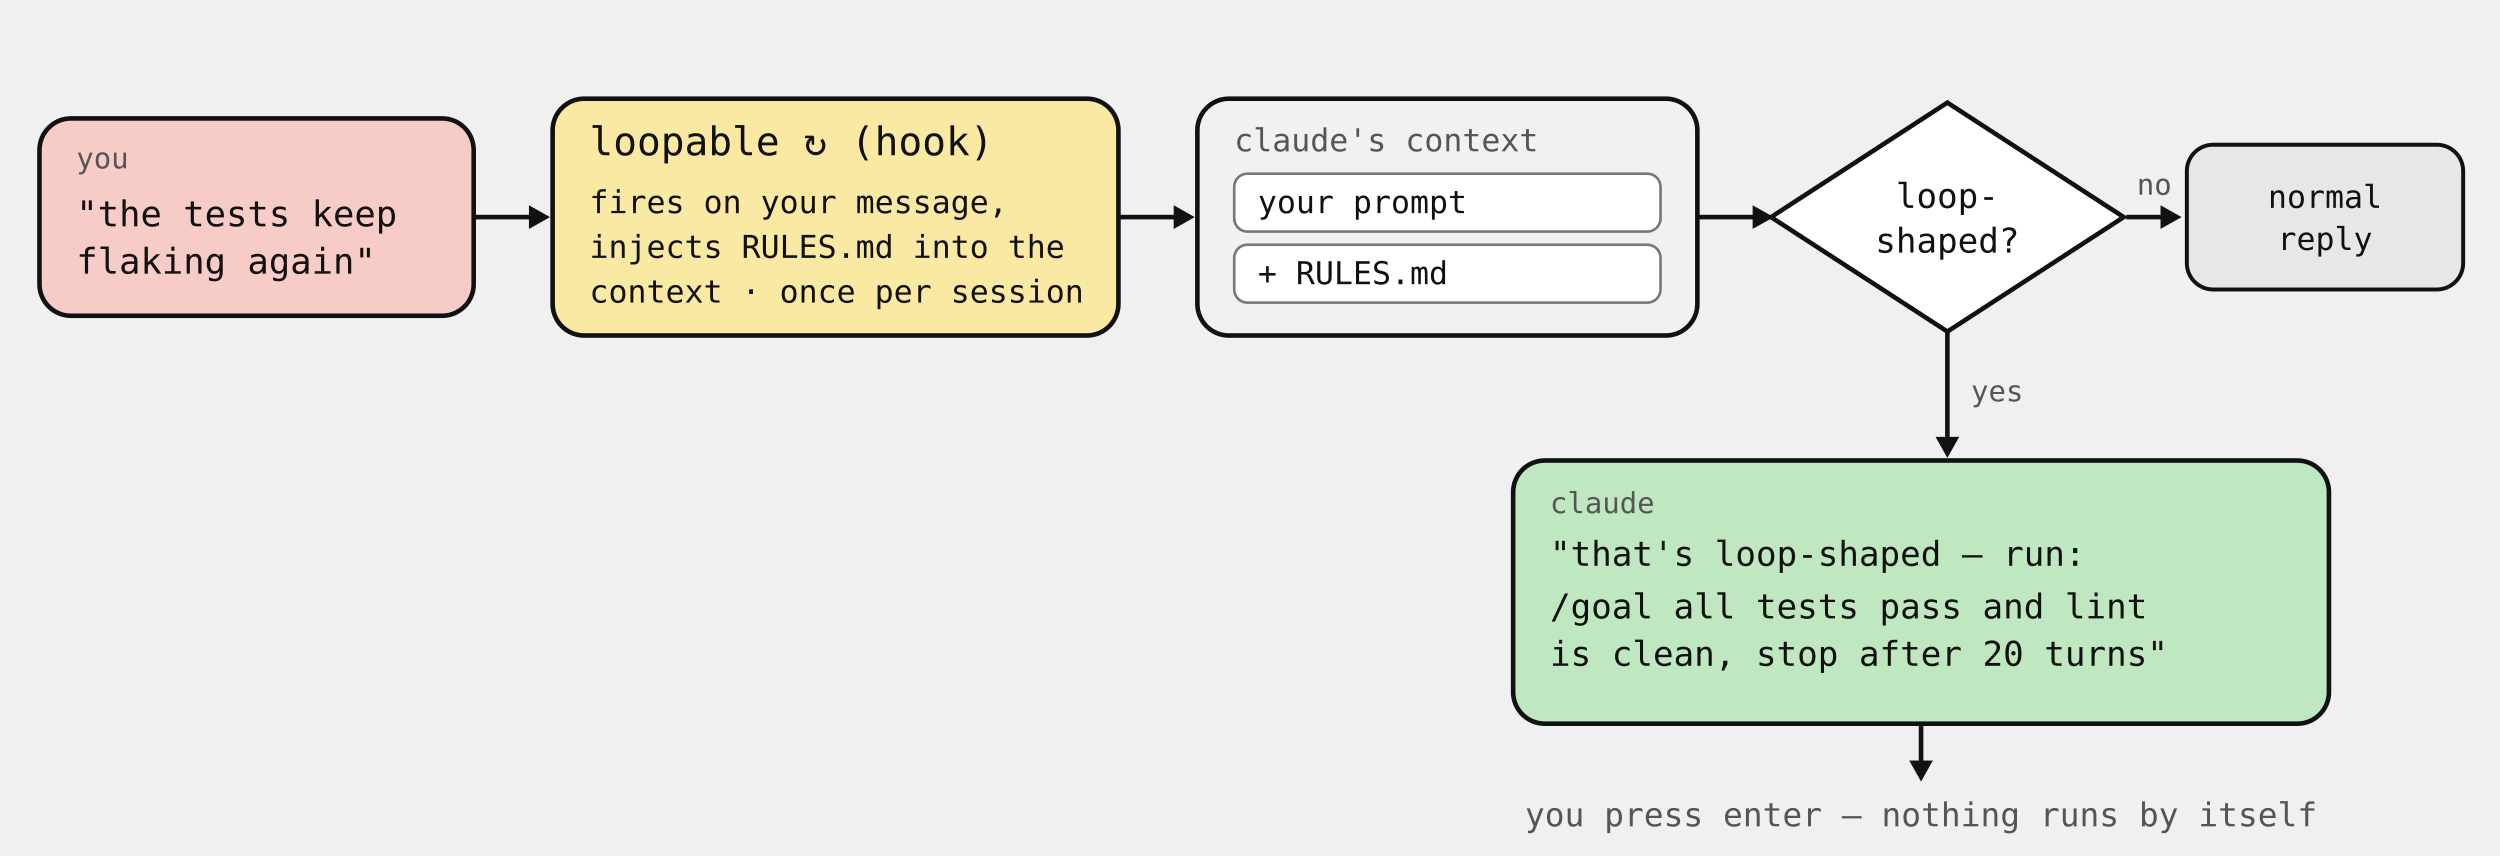
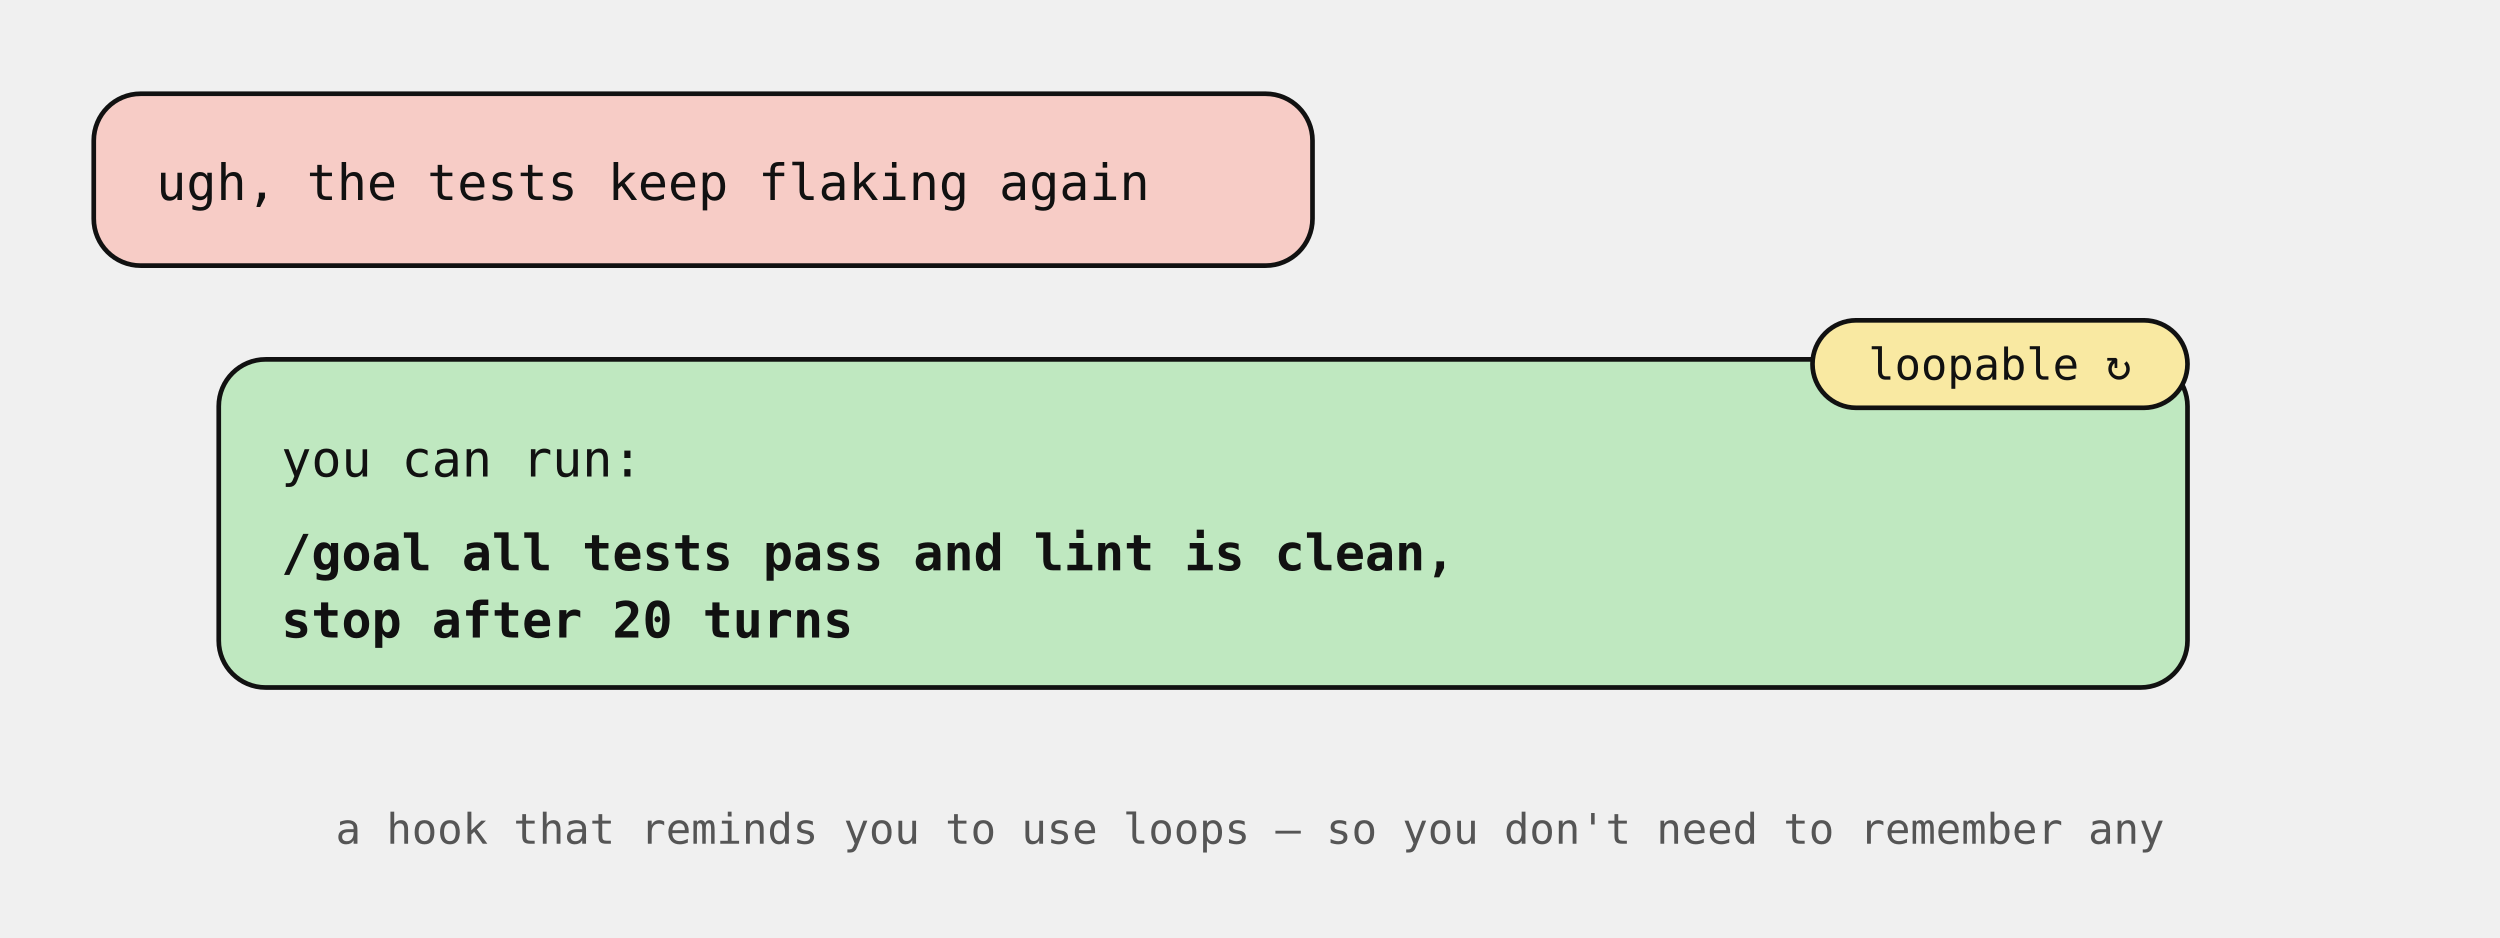
- <svg xmlns="http://www.w3.org/2000/svg" viewBox="0 0 1900 650" font-family="ui-monospace, 'SF Mono', Menlo, monospace">
-   <rect x="30" y="90" width="330" height="150" rx="24" fill="#f7ccc6" stroke="#111" stroke-width="3.5" />
-   <text x="58" y="128" font-size="22" fill="#555">you</text>
-   <text x="58" y="172" font-size="27" fill="#111">"the tests keep</text>
-   <text x="58" y="208" font-size="27" fill="#111"> flaking again"</text>
-   <line x1="360" y1="165" x2="412" y2="165" stroke="#111" stroke-width="3.5" />
-   <path d="M418 165 l-16 -9 v18 z" fill="#111" />
-   <rect x="420" y="75" width="430" height="180" rx="24" fill="#f9e9a2" stroke="#111" stroke-width="3.5" />
-   <text x="448" y="118" font-size="30" fill="#111">loopable ↻  (hook)</text>
-   <text x="448" y="162" font-size="24" fill="#111">fires on your message,</text>
-   <text x="448" y="196" font-size="24" fill="#111">injects RULES.md into the</text>
-   <text x="448" y="230" font-size="24" fill="#111">context · once per session</text>
-   <line x1="850" y1="165" x2="902" y2="165" stroke="#111" stroke-width="3.5" />
-   <path d="M908 165 l-16 -9 v18 z" fill="#111" />
-   <rect x="910" y="75" width="380" height="180" rx="24" fill="#f1f1f1" stroke="#111" stroke-width="3.5" />
-   <text x="938" y="115" font-size="24" fill="#555">claude's context</text>
-   <rect x="938" y="132" width="324" height="44" rx="10" fill="#fff" stroke="#777" stroke-width="2" />
-   <text x="956" y="162" font-size="24" fill="#111">your prompt</text>
-   <rect x="938" y="186" width="324" height="44" rx="10" fill="#fff" stroke="#777" stroke-width="2" />
-   <text x="956" y="216" font-size="24" fill="#111">+ RULES.md</text>
-   <line x1="1290" y1="165" x2="1342" y2="165" stroke="#111" stroke-width="3.5" />
-   <path d="M1348 165 l-16 -9 v18 z" fill="#111" />
-   <polygon points="1480,78 1614,165 1480,252 1346,165" fill="#fff" stroke="#111" stroke-width="3.5" />
-   <text x="1480" y="158" font-size="26" fill="#111" text-anchor="middle">loop-</text>
-   <text x="1480" y="192" font-size="26" fill="#111" text-anchor="middle">shaped?</text>
-   <line x1="1616" y1="165" x2="1652" y2="165" stroke="#111" stroke-width="3.5" />
-   <path d="M1658 165 l-16 -9 v18 z" fill="#111" />
-   <text x="1624" y="148" font-size="22" fill="#555">no</text>
-   <rect x="1662" y="110" width="210" height="110" rx="20" fill="#e7e7e7" stroke="#111" stroke-width="3" />
-   <text x="1767" y="158" font-size="24" fill="#111" text-anchor="middle">normal</text>
-   <text x="1767" y="190" font-size="24" fill="#111" text-anchor="middle">reply</text>
-   <line x1="1480" y1="252" x2="1480" y2="342" stroke="#111" stroke-width="3.5" />
-   <path d="M1480 348 l-9 -16 h18 z" fill="#111" />
-   <text x="1498" y="305" font-size="22" fill="#555">yes</text>
-   <rect x="1150" y="350" width="620" height="200" rx="24" fill="#bfe8c0" stroke="#111" stroke-width="3.5" />
-   <text x="1178" y="390" font-size="22" fill="#555">claude</text>
-   <text x="1178" y="430" font-size="26" fill="#111">"that's loop-shaped — run:</text>
-   <text x="1178" y="470" font-size="26" fill="#111">/goal all tests pass and lint</text>
-   <text x="1178" y="506" font-size="26" fill="#111">is clean, stop after 20 turns"</text>
-   <line x1="1460" y1="550" x2="1460" y2="588" stroke="#111" stroke-width="3.5" />
-   <path d="M1460 594 l-9 -16 h18 z" fill="#111" />
-   <text x="1460" y="628" font-size="25" fill="#555" text-anchor="middle">you press enter — nothing runs by itself</text>
+ <svg xmlns="http://www.w3.org/2000/svg" viewBox="0 0 1600 600" font-family="ui-monospace, 'SF Mono', Menlo, monospace">
+   <rect x="60" y="60" width="780" height="110" rx="30" fill="#f7ccc6" stroke="#111" stroke-width="3" />
+   <text x="100" y="128" font-size="32" fill="#111">ugh, the tests keep flaking again</text>
+   <rect x="140" y="230" width="1260" height="210" rx="30" fill="#bfe8c0" stroke="#111" stroke-width="3" />
+   <text x="180" y="305" font-size="32" fill="#111">you can run:</text>
+   <text x="180" y="365" font-size="32" font-weight="bold" fill="#111">/goal all tests pass and lint is clean,</text>
+   <text x="180" y="408" font-size="32" font-weight="bold" fill="#111">stop after 20 turns</text>
+   <rect x="1160" y="205" width="240" height="56" rx="28" fill="#f9e9a2" stroke="#111" stroke-width="3" />
+   <text x="1280" y="243" font-size="28" fill="#111" text-anchor="middle">loopable ↻</text>
+   <text x="800" y="540" font-size="27" fill="#555" text-anchor="middle">a hook that reminds you to use loops — so you don't need to remember any</text>
</svg>
